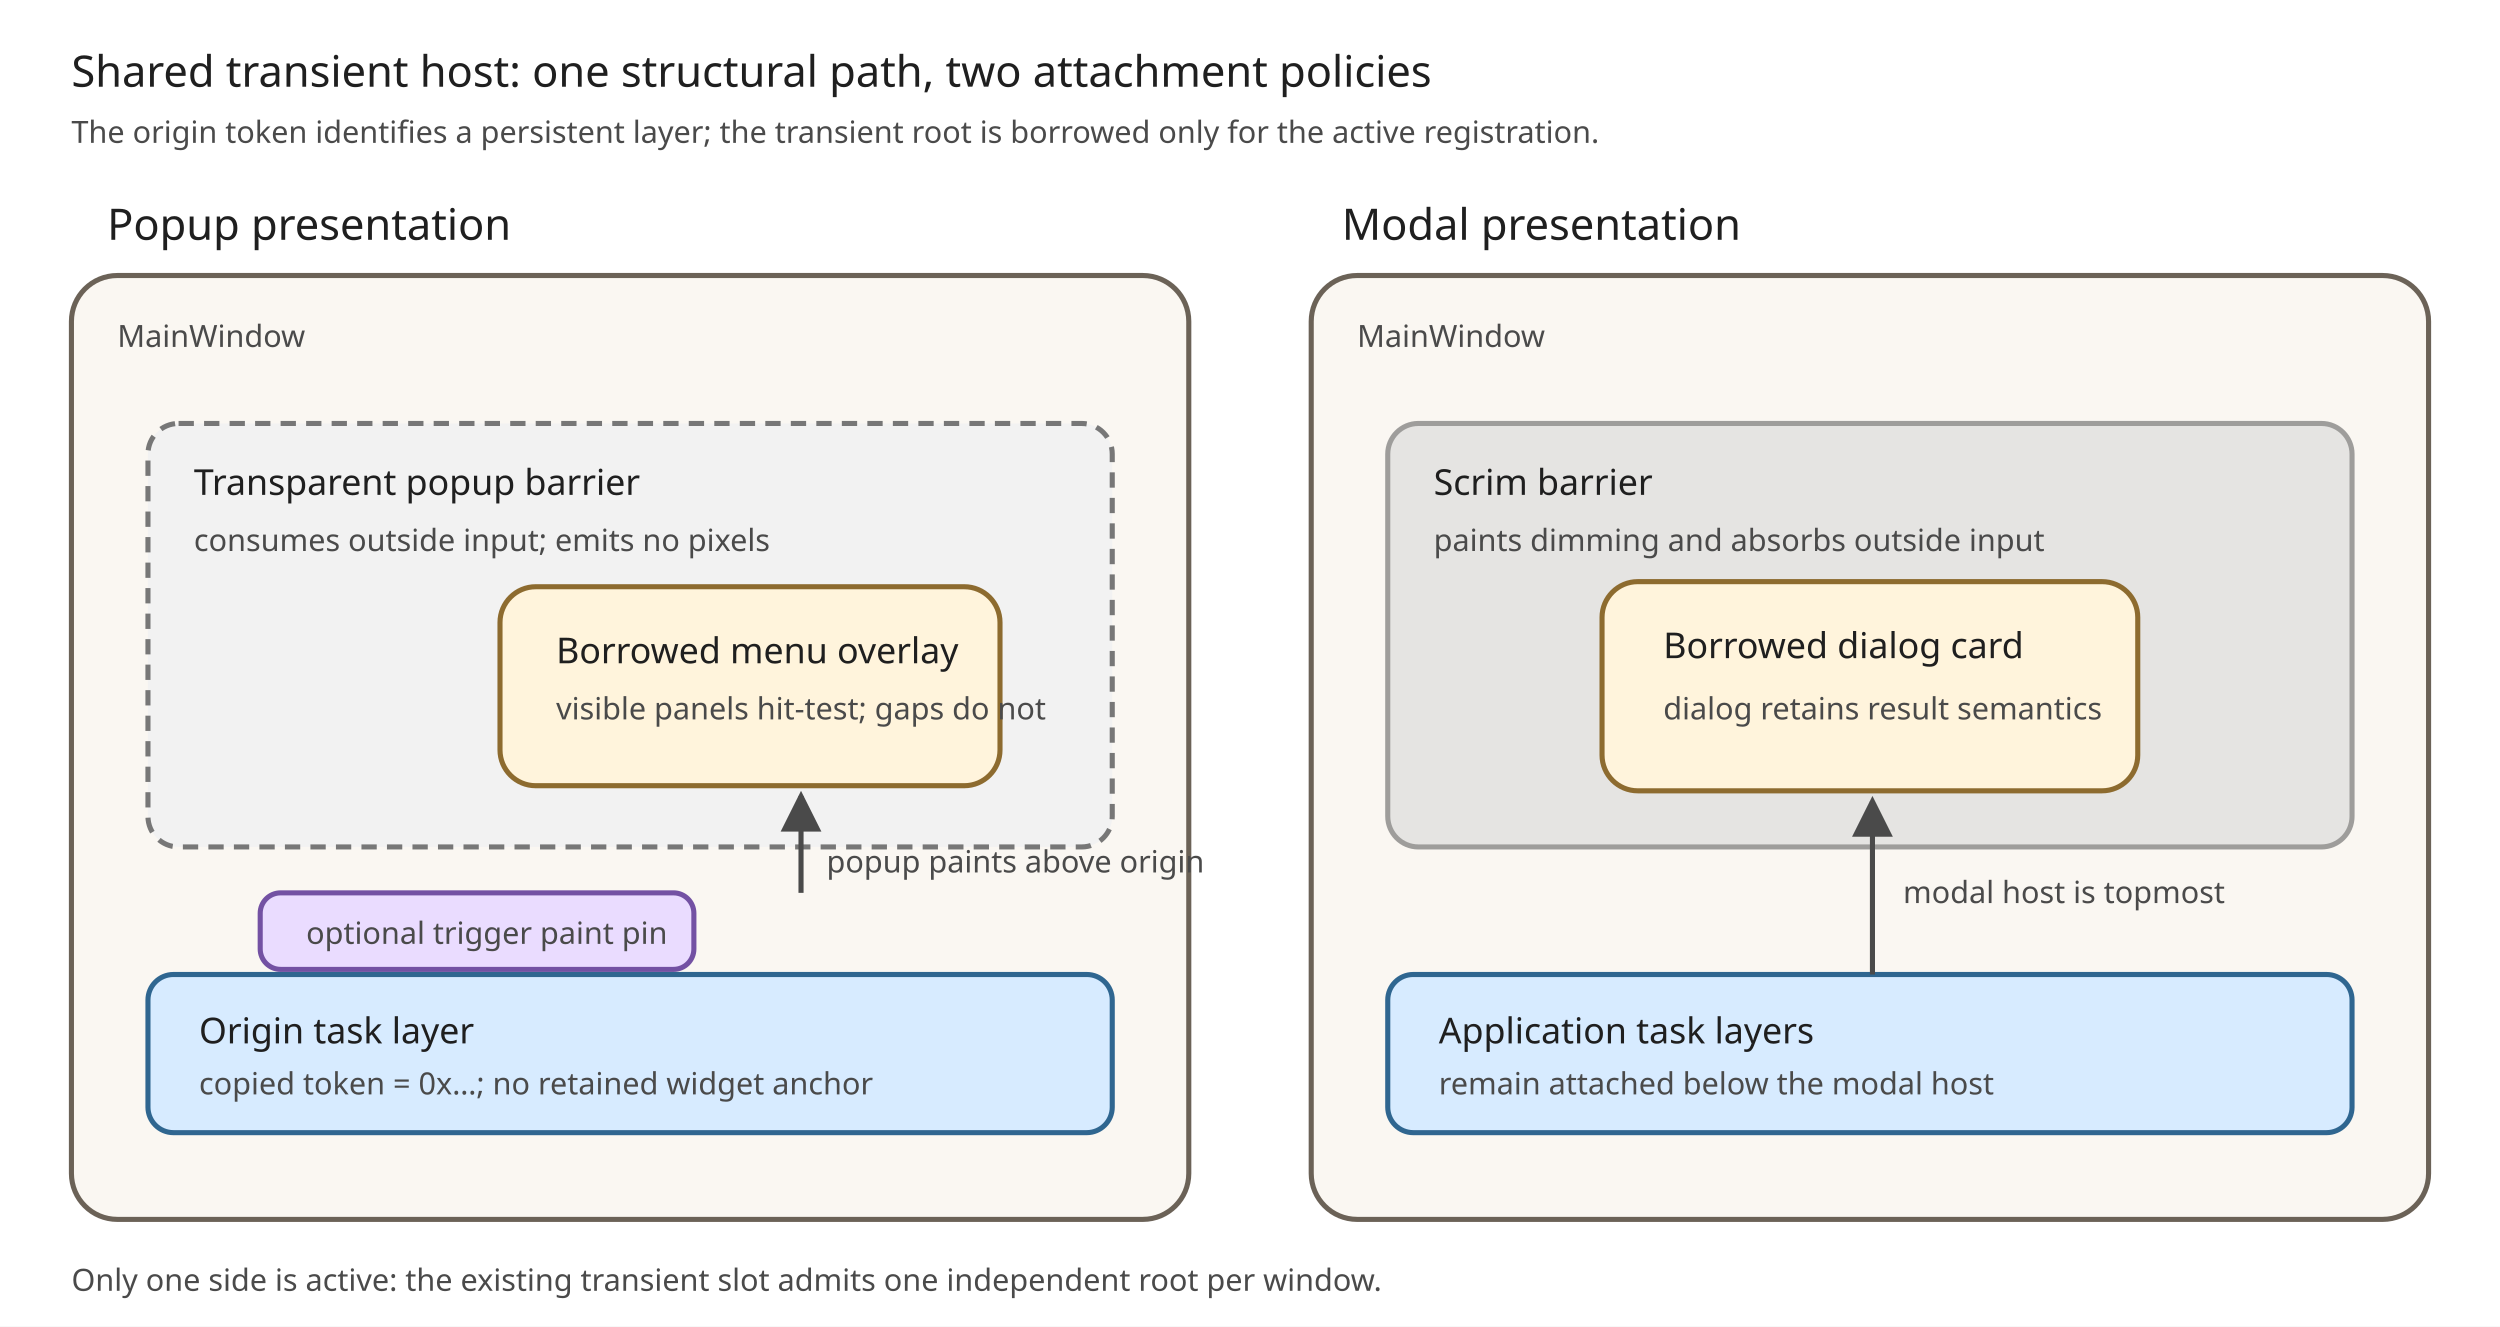
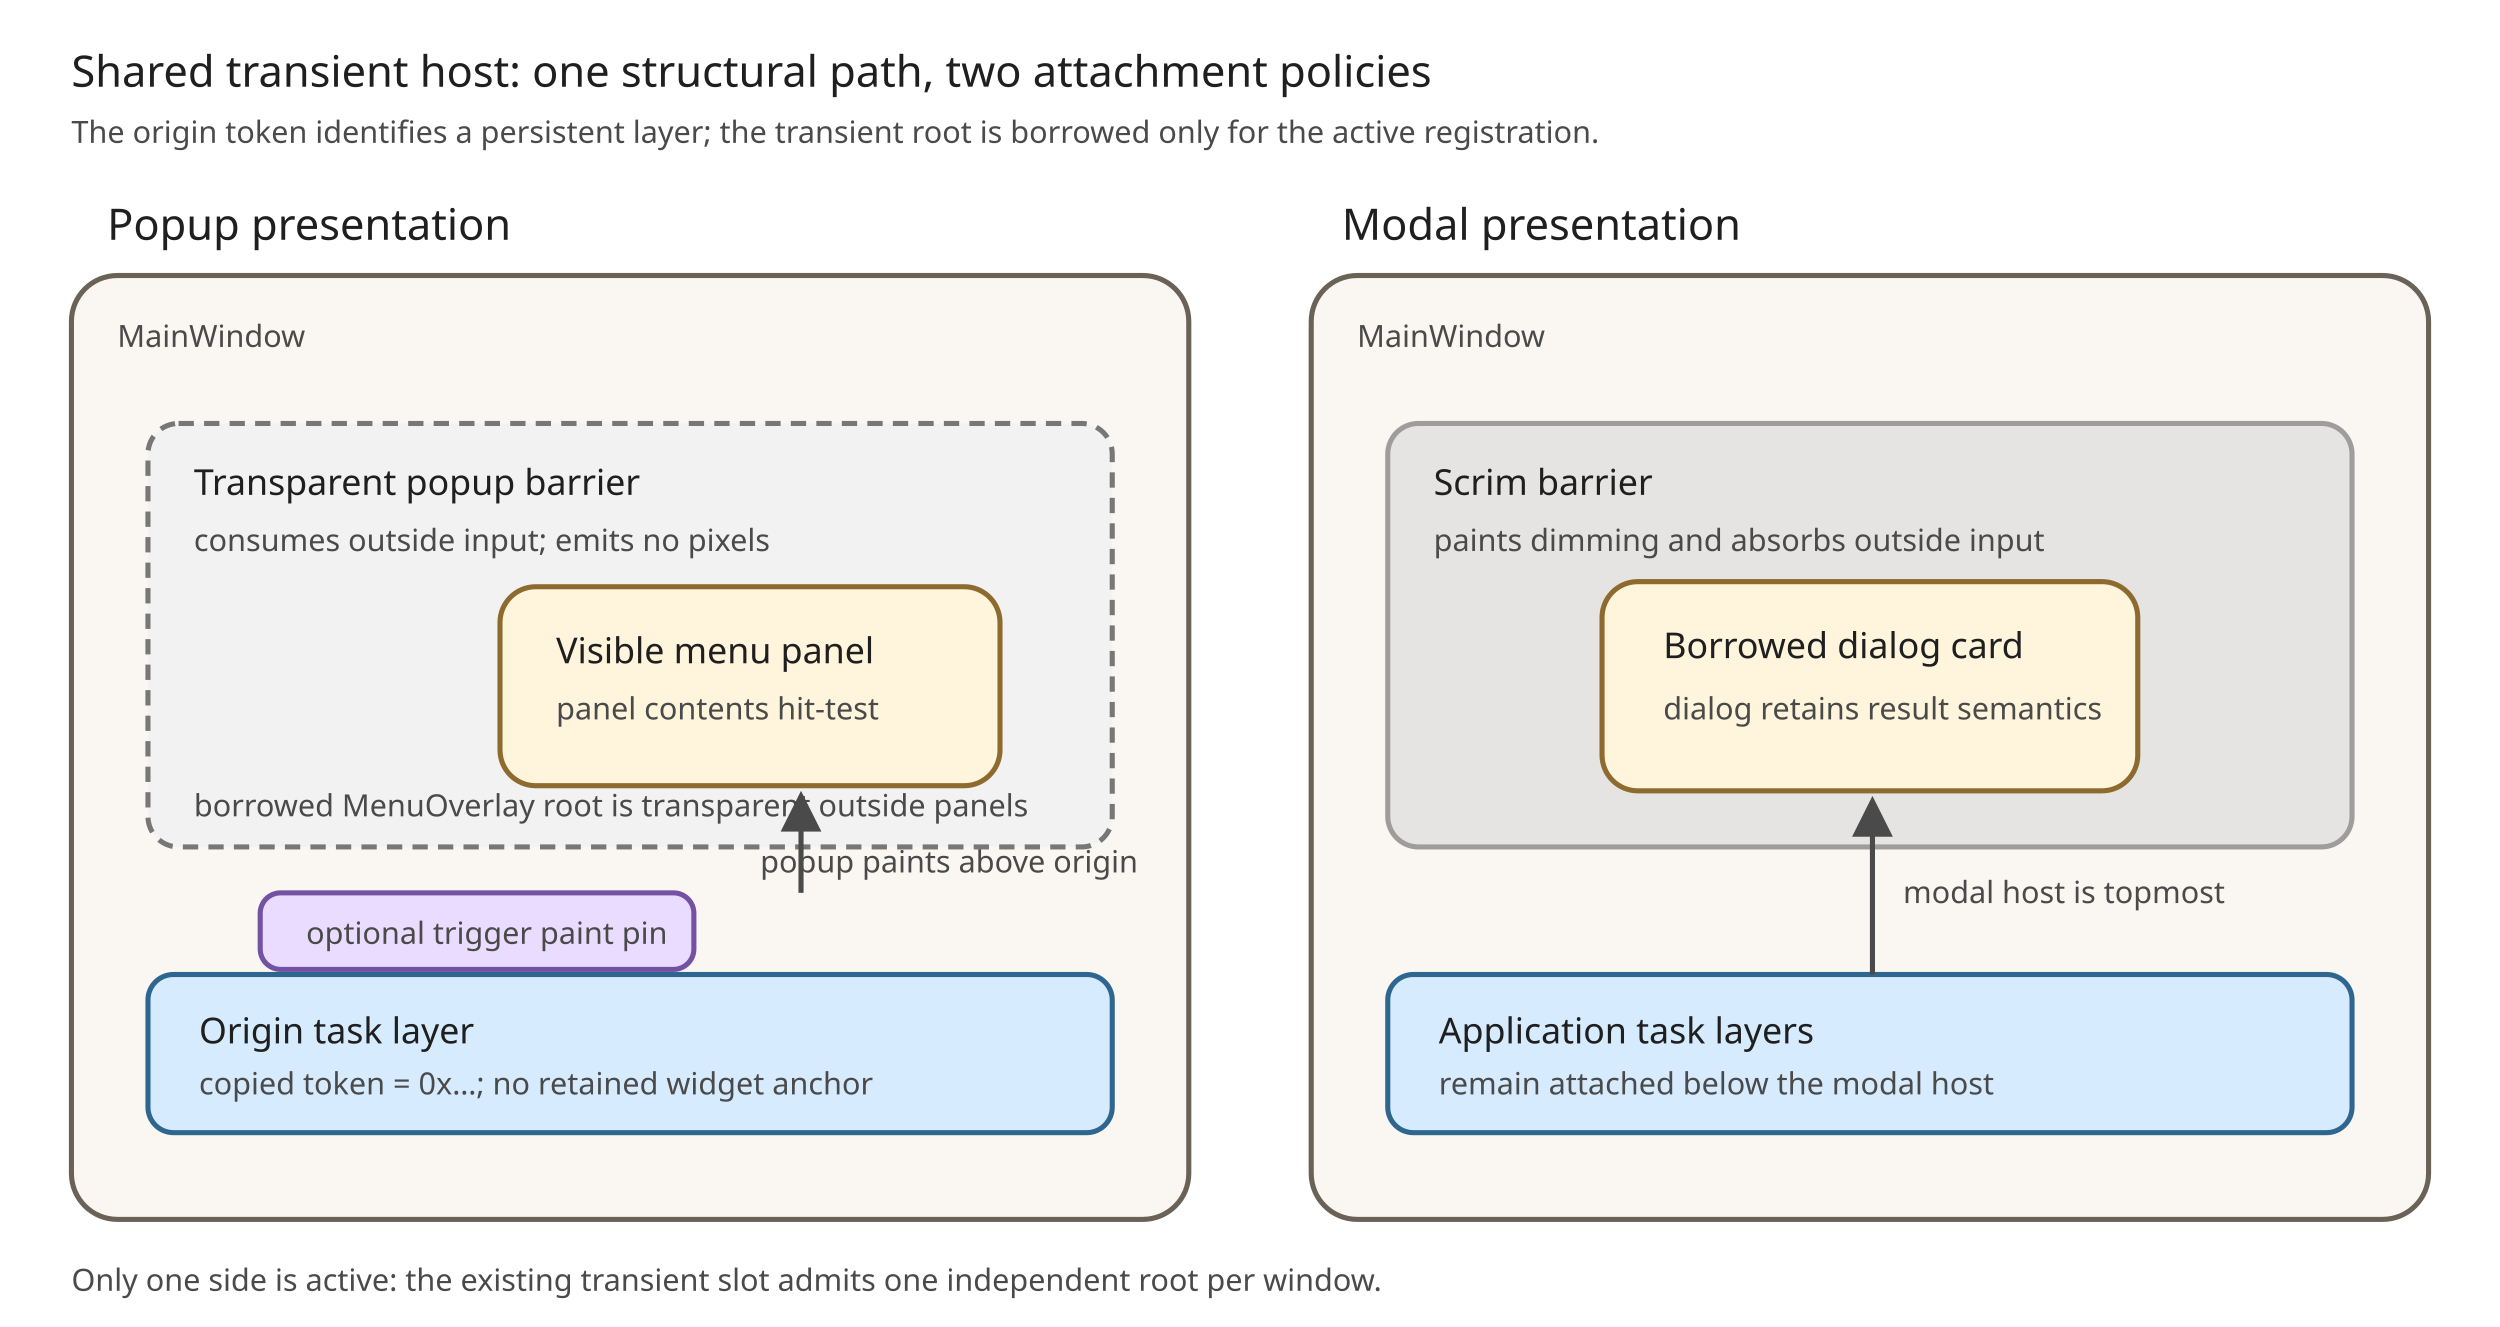
<svg xmlns="http://www.w3.org/2000/svg" width="980" height="520" viewBox="0 0 980 520">
  <rect width="980" height="520" fill="#ffffff" />
  <style>
    .title { font: 17px sans-serif; fill: #1f1f1f; }
    .label { font: 14px sans-serif; fill: #1f1f1f; }
    .small { font: 12px sans-serif; fill: #4a4a4a; }
    .window { fill: #faf7f2; stroke: #6b6257; stroke-width: 2; }
    .task { fill: #d7ebff; stroke: #2f6690; stroke-width: 2; }
    .pin { fill: #eadcff; stroke: #7351a3; stroke-width: 2; }
    .barrier { fill: #f2f2f2; stroke: #777777; stroke-width: 2; stroke-dasharray: 6 4; }
    .surface { fill: #fff4dc; stroke: #8d6b2f; stroke-width: 2; }
    .scrim { fill: #d9d9d9; stroke: #666666; stroke-width: 2; }
    .arrow { stroke: #4a4a4a; stroke-width: 2; marker-end: url(#arrow); }
  </style>
  <defs>
    <marker id="arrow" markerWidth="8" markerHeight="8" refX="7" refY="4" orient="auto">
      <path d="M0,0 L8,4 L0,8 z" fill="#4a4a4a" />
    </marker>
  </defs>
  <text x="28" y="34" class="title">Shared transient host: one structural path, two attachment policies</text>
  <text x="28" y="56" class="small">The origin token identifies a persistent layer; the transient root is borrowed only for the active registration.</text>
  <text x="42" y="94" class="title">Popup presentation</text>
  <rect x="28" y="108" width="438" height="370" rx="18" class="window" />
  <text x="46" y="136" class="small">MainWindow</text>
  <rect x="58" y="382" width="378" height="62" rx="10" class="task" />
  <text x="78" y="409" class="label">Origin task layer</text>
  <text x="78" y="429" class="small">copied token = 0x…; no retained widget anchor</text>
  <rect x="102" y="350" width="170" height="30" rx="8" class="pin" />
  <text x="120" y="370" class="small">optional trigger paint pin</text>
  <rect x="58" y="166" width="378" height="166" rx="12" class="barrier" />
  <text x="76" y="194" class="label">Transparent popup barrier</text>
  <text x="76" y="216" class="small">consumes outside input; emits no pixels</text>
  <rect x="196" y="230" width="196" height="78" rx="14" class="surface" />
-   <text x="218" y="260" class="label">Borrowed menu overlay</text>
-   <text x="218" y="282" class="small">visible panels hit-test; gaps do not</text>
+   <text x="218" y="260" class="label">Visible menu panel</text>
+   <text x="218" y="282" class="small">panel contents hit-test</text>
+   <text x="76" y="320" class="small">borrowed MenuOverlay root is transparent outside panels</text>
  <line x1="314" y1="350" x2="314" y2="312" class="arrow" />
-   <text x="324" y="342" class="small">popup paints above origin</text>
+   <text x="298" y="342" class="small">popup paints above origin</text>
  <text x="526" y="94" class="title">Modal presentation</text>
  <rect x="514" y="108" width="438" height="370" rx="18" class="window" />
  <text x="532" y="136" class="small">MainWindow</text>
  <rect x="544" y="382" width="378" height="62" rx="10" class="task" />
  <text x="564" y="409" class="label">Application task layers</text>
  <text x="564" y="429" class="small">remain attached below the modal host</text>
  <rect x="544" y="166" width="378" height="166" rx="12" class="scrim" opacity="0.62" />
  <text x="562" y="194" class="label">Scrim barrier</text>
  <text x="562" y="216" class="small">paints dimming and absorbs outside input</text>
  <rect x="628" y="228" width="210" height="82" rx="14" class="surface" />
  <text x="652" y="258" class="label">Borrowed dialog card</text>
  <text x="652" y="282" class="small">dialog retains result semantics</text>
  <line x1="734" y1="382" x2="734" y2="314" class="arrow" />
  <text x="746" y="354" class="small">modal host is topmost</text>
  <text x="28" y="506" class="small">Only one side is active: the existing transient slot admits one independent root per window.</text>
</svg>
